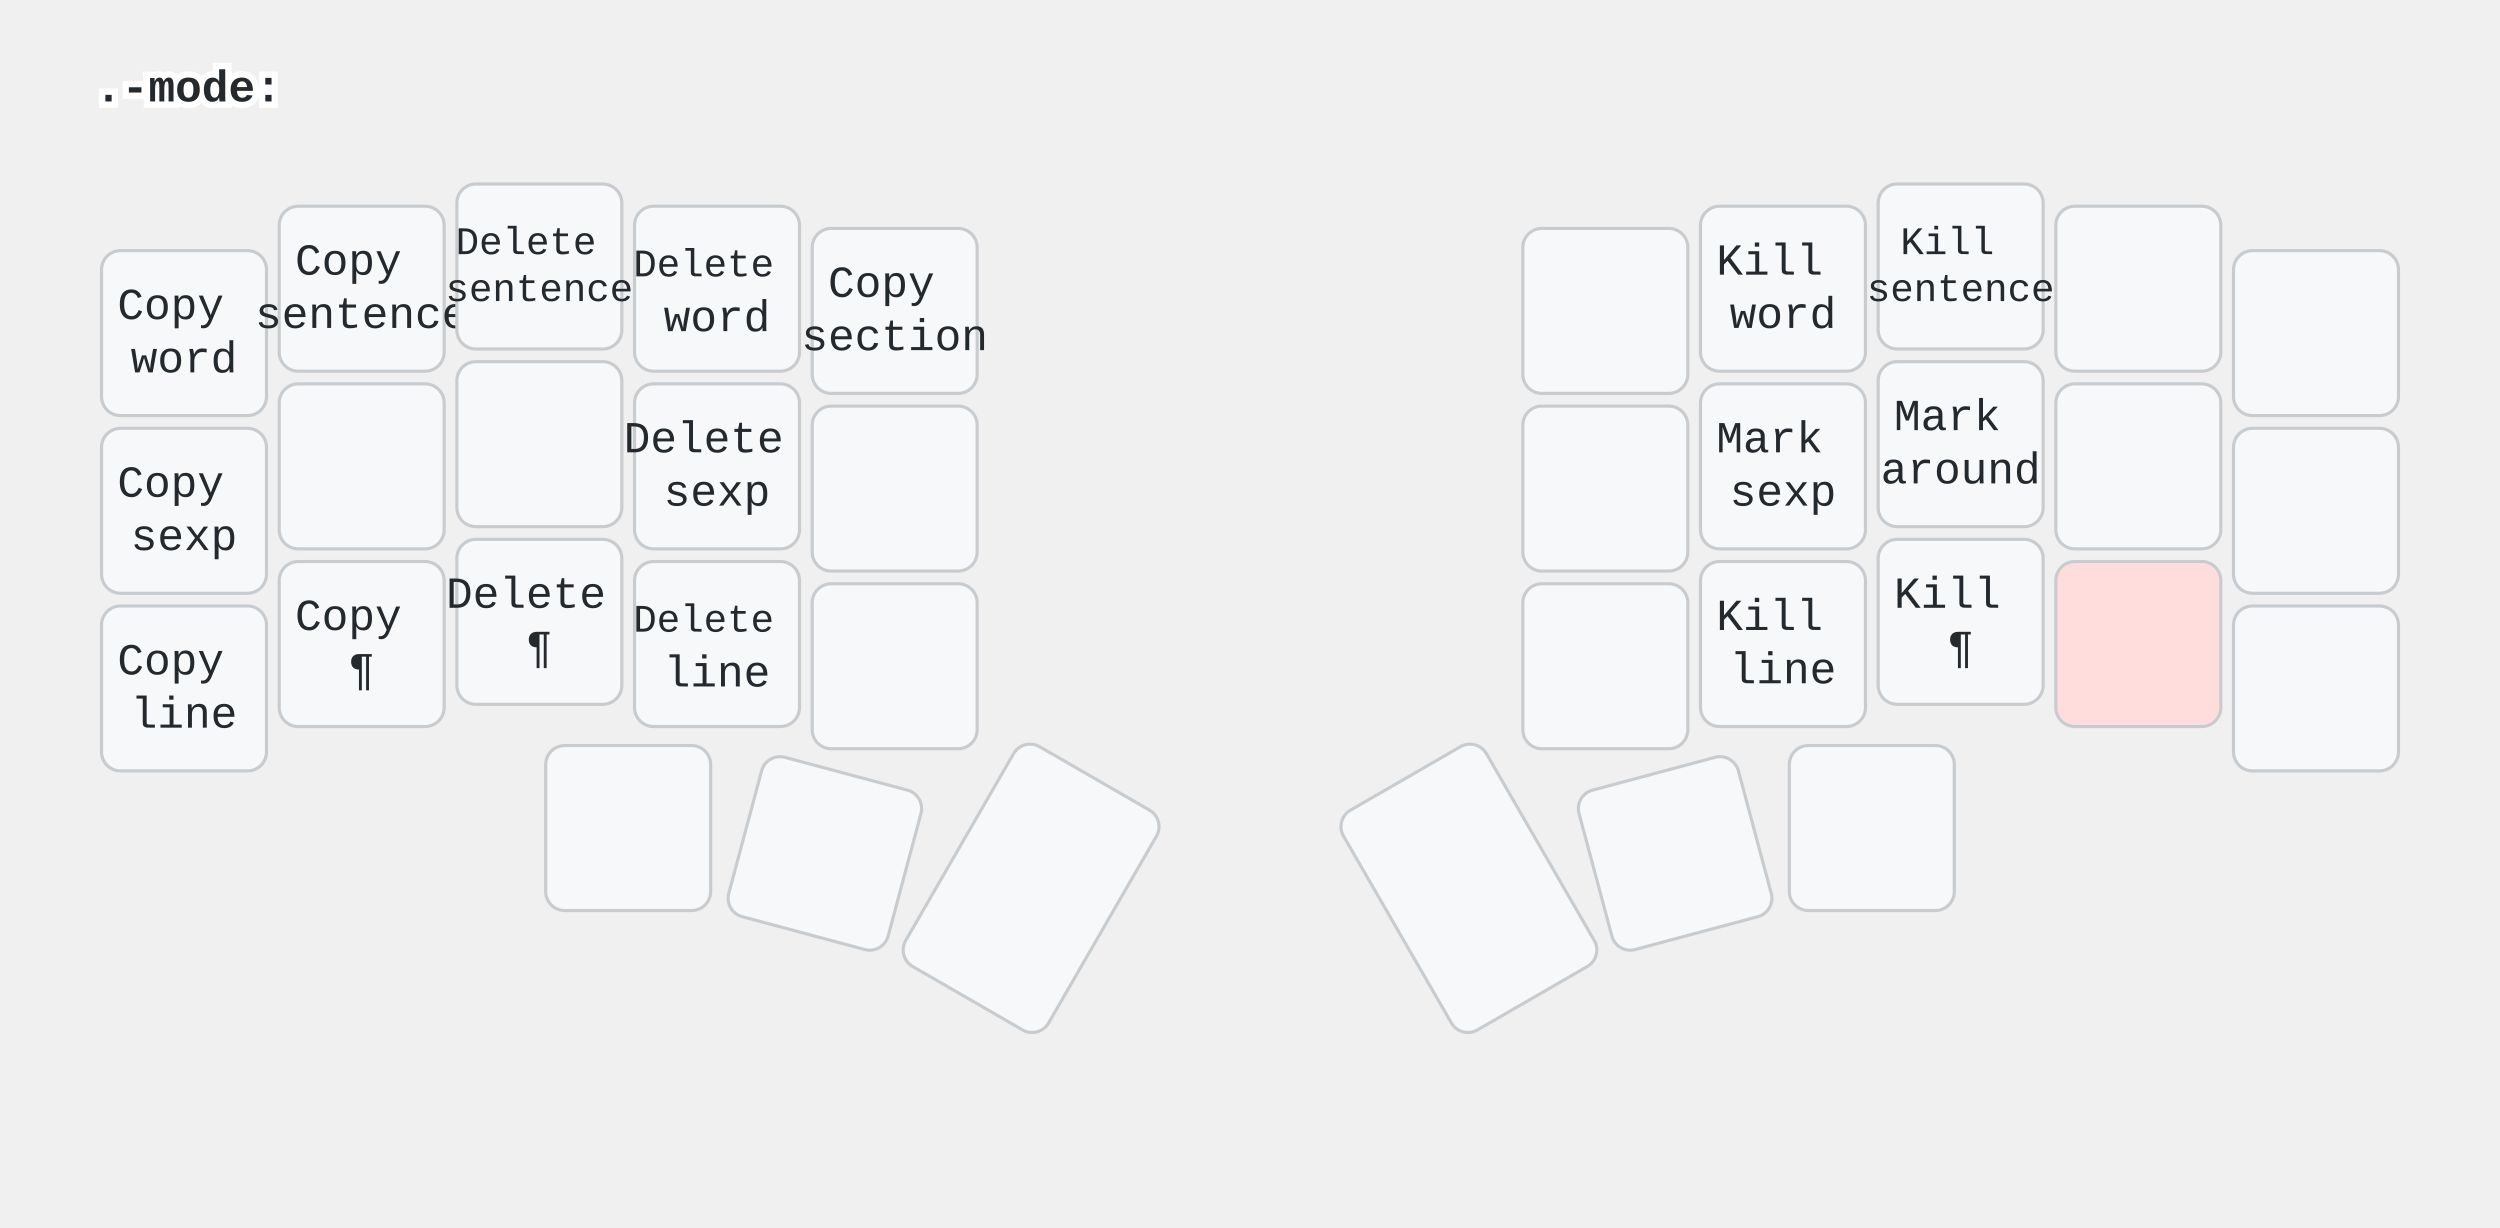
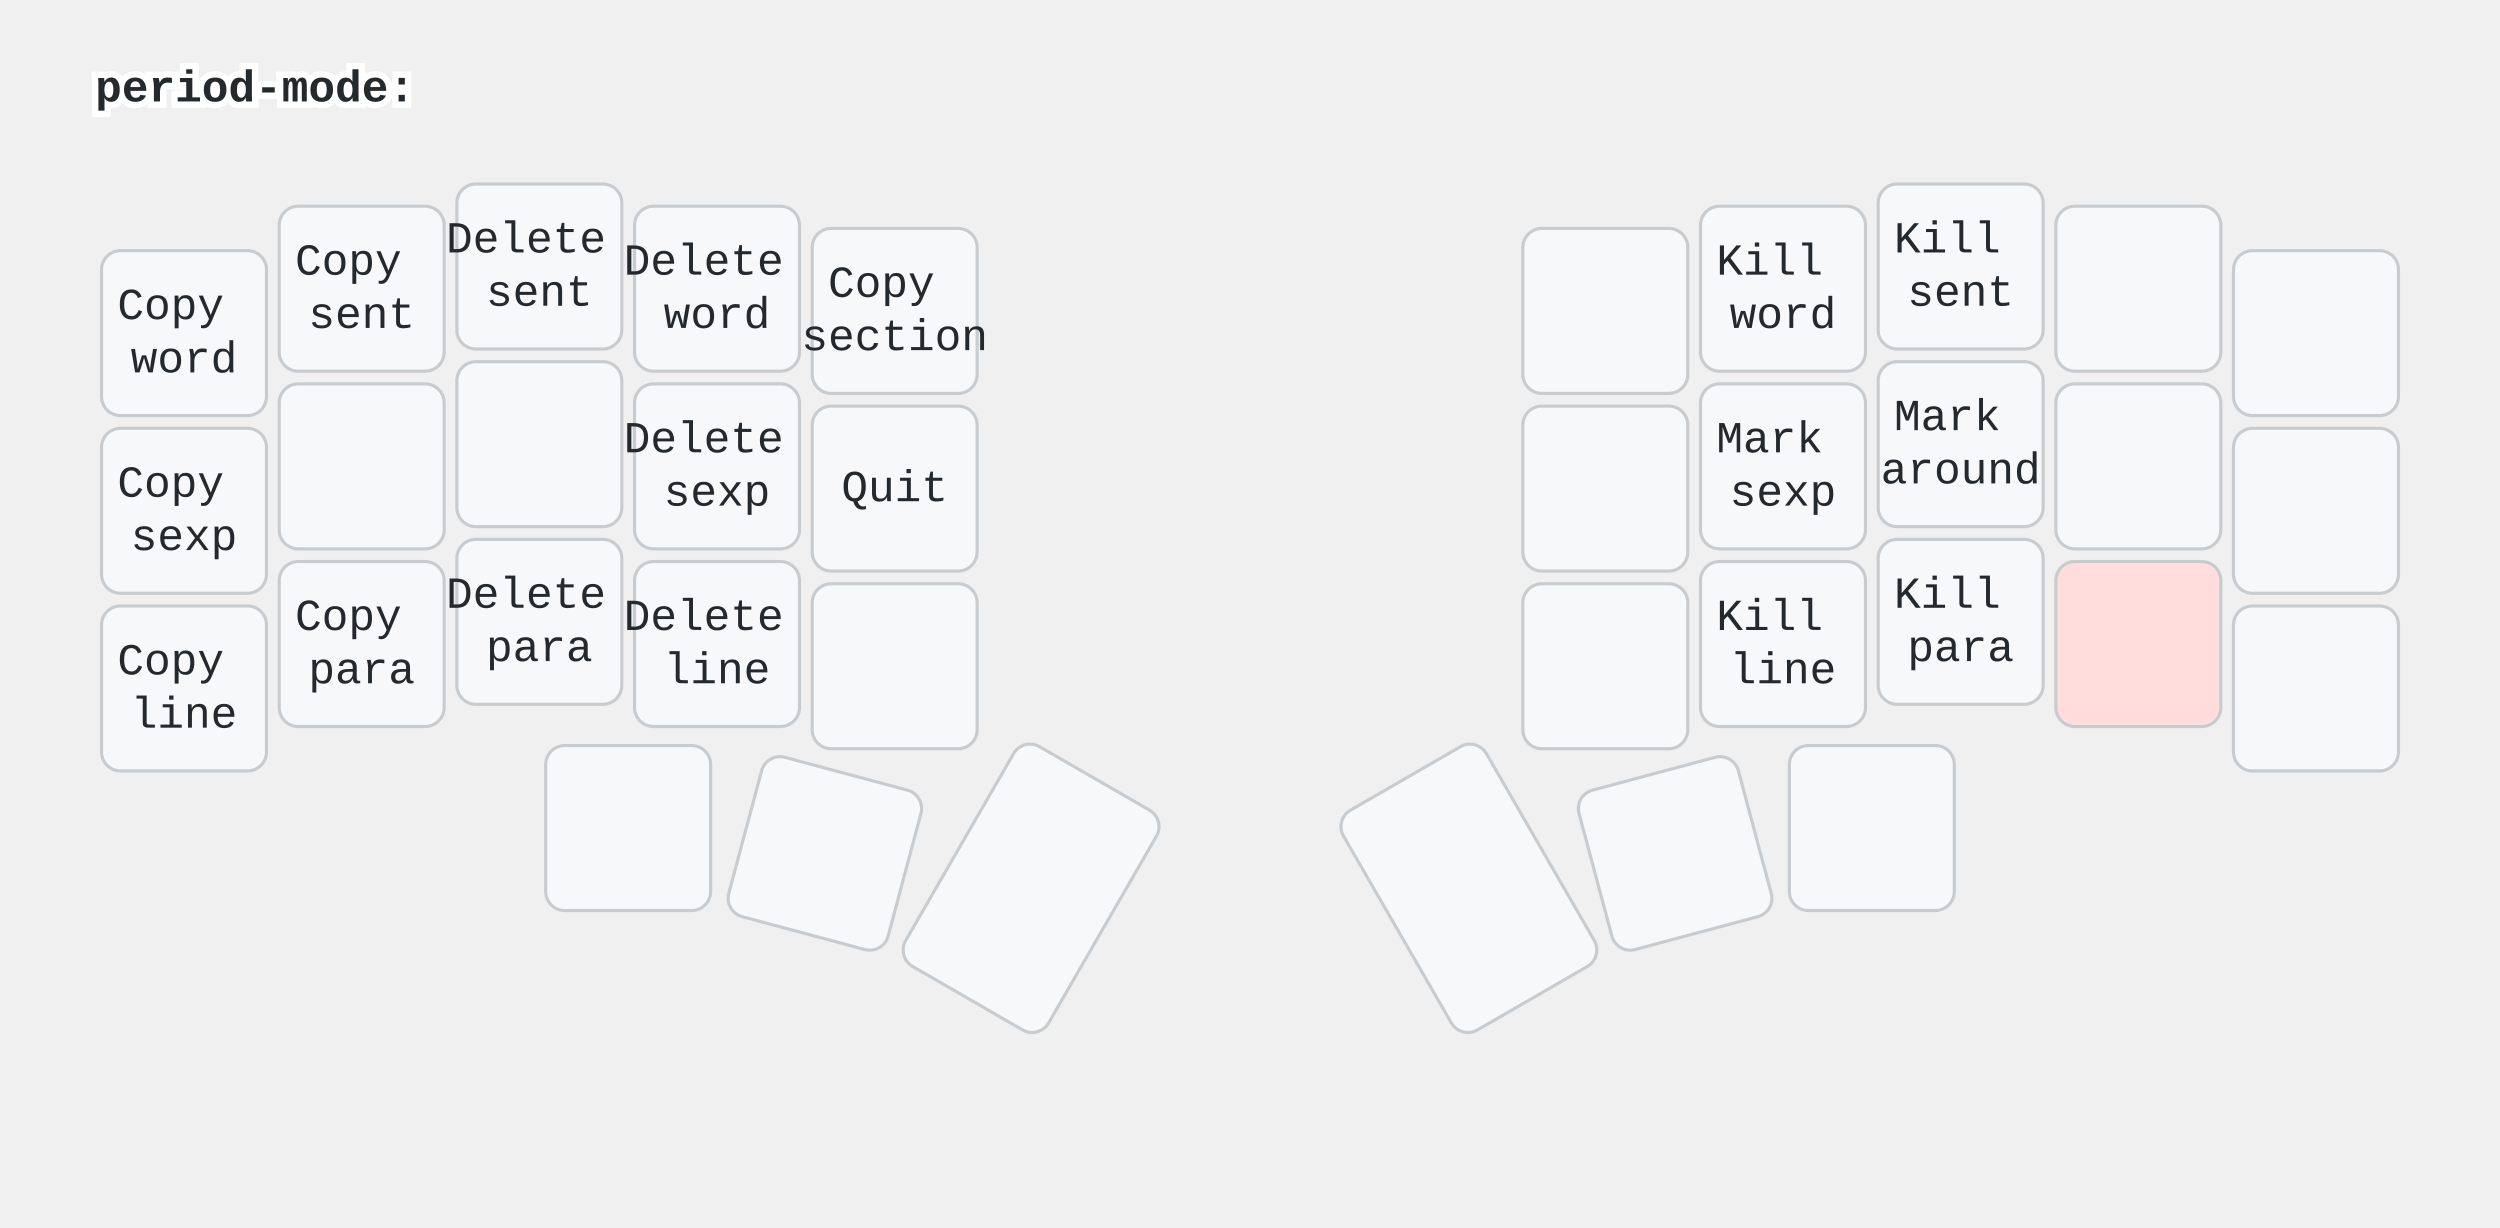
<svg xmlns="http://www.w3.org/2000/svg" width="788" height="387" viewBox="0 0 788 387" class="keymap">
  <style>/* inherit to force styles through use tags */
svg path {
    fill: inherit;
}

/* font and background color specifications */
svg.keymap {
    font-family: SFMono-Regular,Consolas,Liberation Mono,Menlo,monospace;
    font-size: 14px;
    font-kerning: normal;
    text-rendering: optimizeLegibility;
    fill: #24292e;
}

/* default key styling */
rect.key {
    fill: #f6f8fa;
}

rect.key, rect.combo {
    stroke: #c9cccf;
    stroke-width: 1;
}

/* default key side styling, only used is draw_key_sides is set */
rect.side {
    filter: brightness(90%);
}

/* color accent for combo boxes */
rect.combo, rect.combo-separate {
    fill: #cdf;
}

/* color accent for held keys */
rect.held, rect.combo.held {
    fill: #fdd;
}

/* color accent for ghost (optional) keys */
rect.ghost, rect.combo.ghost {
    stroke-dasharray: 4, 4;
    stroke-width: 2;
}

text {
    text-anchor: middle;
    dominant-baseline: middle;
}

/* styling for layer labels */
text.label {
    font-weight: bold;
    text-anchor: start;
    stroke: white;
    stroke-width: 4;
    paint-order: stroke;
}

/* styling for optional footer */
text.footer {
    text-anchor: end;
    dominant-baseline: auto;
    stroke: white;
    stroke-width: 4;
    paint-order: stroke;
}

/* styling for combo tap, and key non-tap label text */
text.combo, text.hold, text.shifted, text.left, text.right {
    font-size: 11px;
}

text.hold {
    text-anchor: middle;
    dominant-baseline: auto;
}

text.shifted {
    text-anchor: middle;
    dominant-baseline: hanging;
}

text.left {
    text-anchor: start;
}

text.right {
    text-anchor: end;
}

text.layer-activator {
    text-decoration: underline;
}

/* styling for hold/shifted label text in combo box */
text.combo.hold, text.combo.shifted, text.combo.left, text.combo.right {
    font-size: 8px;
}

/* lighter symbol for transparent keys */
text.trans {
    fill: #7b7e81;
}

/* styling for combo dendrons */
path.combo {
    stroke-width: 1;
    stroke: gray;
    fill: none;
}

/* Start Tabler Icons Cleanup */
/* cannot use height/width with glyphs */
.icon-tabler &gt; path {
    fill: inherit;
    stroke: inherit;
    stroke-width: 2;
}
/* hide tabler's default box */
.icon-tabler &gt; path[stroke="none"][fill="none"] {
    visibility: hidden;
}
/* End Tabler Icons Cleanup */
</style>
  <g transform="translate(30, 0)" class="layer-period-mode">
-     <text x="0" y="28" class="label" id="period-mode">.-mode:</text>
+     <text x="0" y="28" class="label" id="period-mode">period-mode:</text>
    <g transform="translate(0, 56)">
      <g transform="translate(28, 49)" class="key keypos-0">
        <rect rx="6" ry="6" x="-26" y="-26" width="52" height="52" class="key" />
        <text x="0" y="0" class="key tap">
          <tspan x="0" dy="-0.6em">Copy</tspan>
          <tspan x="0" dy="1.2em">word</tspan>
        </text>
      </g>
      <g transform="translate(84, 35)" class="key keypos-1">
        <rect rx="6" ry="6" x="-26" y="-26" width="52" height="52" class="key" />
        <text x="0" y="0" class="key tap">
          <tspan x="0" dy="-0.6em">Copy</tspan>
-           <tspan x="0" dy="1.2em">sentence</tspan>
+           <tspan x="0" dy="1.2em">sent</tspan>
        </text>
      </g>
      <g transform="translate(140, 28)" class="key keypos-2">
        <rect rx="6" ry="6" x="-26" y="-26" width="52" height="52" class="key" />
        <text x="0" y="0" class="key tap">
-           <tspan x="0" dy="-0.6em" style="font-size: 88%">Delete</tspan>
-           <tspan x="0" dy="1.2em" style="font-size: 88%">sentence</tspan>
+           <tspan x="0" dy="-0.6em">Delete</tspan>
+           <tspan x="0" dy="1.2em">sent</tspan>
        </text>
      </g>
      <g transform="translate(196, 35)" class="key keypos-3">
        <rect rx="6" ry="6" x="-26" y="-26" width="52" height="52" class="key" />
        <text x="0" y="0" class="key tap">
-           <tspan x="0" dy="-0.6em" style="font-size: 88%">Delete</tspan>
+           <tspan x="0" dy="-0.6em">Delete</tspan>
          <tspan x="0" dy="1.2em">word</tspan>
        </text>
      </g>
      <g transform="translate(252, 42)" class="key keypos-4">
        <rect rx="6" ry="6" x="-26" y="-26" width="52" height="52" class="key" />
        <text x="0" y="0" class="key tap">
          <tspan x="0" dy="-0.6em">Copy</tspan>
          <tspan x="0" dy="1.2em">section</tspan>
        </text>
      </g>
      <g transform="translate(476, 42)" class="key keypos-5">
        <rect rx="6" ry="6" x="-26" y="-26" width="52" height="52" class="key" />
      </g>
      <g transform="translate(532, 35)" class="key keypos-6">
        <rect rx="6" ry="6" x="-26" y="-26" width="52" height="52" class="key" />
        <text x="0" y="0" class="key tap">
          <tspan x="0" dy="-0.6em">Kill</tspan>
          <tspan x="0" dy="1.2em">word</tspan>
        </text>
      </g>
      <g transform="translate(588, 28)" class="key keypos-7">
        <rect rx="6" ry="6" x="-26" y="-26" width="52" height="52" class="key" />
        <text x="0" y="0" class="key tap">
-           <tspan x="0" dy="-0.6em" style="font-size: 88%">Kill</tspan>
-           <tspan x="0" dy="1.2em" style="font-size: 88%">sentence</tspan>
+           <tspan x="0" dy="-0.6em">Kill</tspan>
+           <tspan x="0" dy="1.2em">sent</tspan>
        </text>
      </g>
      <g transform="translate(644, 35)" class="key keypos-8">
        <rect rx="6" ry="6" x="-26" y="-26" width="52" height="52" class="key" />
      </g>
      <g transform="translate(700, 49)" class="key keypos-9">
        <rect rx="6" ry="6" x="-26" y="-26" width="52" height="52" class="key" />
      </g>
      <g transform="translate(28, 105)" class="key keypos-10">
        <rect rx="6" ry="6" x="-26" y="-26" width="52" height="52" class="key" />
        <text x="0" y="0" class="key tap">
          <tspan x="0" dy="-0.6em">Copy</tspan>
          <tspan x="0" dy="1.2em">sexp</tspan>
        </text>
      </g>
      <g transform="translate(84, 91)" class="key keypos-11">
        <rect rx="6" ry="6" x="-26" y="-26" width="52" height="52" class="key" />
      </g>
      <g transform="translate(140, 84)" class="key keypos-12">
        <rect rx="6" ry="6" x="-26" y="-26" width="52" height="52" class="key" />
      </g>
      <g transform="translate(196, 91)" class="key keypos-13">
        <rect rx="6" ry="6" x="-26" y="-26" width="52" height="52" class="key" />
        <text x="0" y="0" class="key tap">
          <tspan x="0" dy="-0.6em">Delete</tspan>
          <tspan x="0" dy="1.2em">sexp</tspan>
        </text>
      </g>
      <g transform="translate(252, 98)" class="key keypos-14">
        <rect rx="6" ry="6" x="-26" y="-26" width="52" height="52" class="key" />
+         <text x="0" y="0" class="key tap">Quit</text>
      </g>
      <g transform="translate(476, 98)" class="key keypos-15">
        <rect rx="6" ry="6" x="-26" y="-26" width="52" height="52" class="key" />
      </g>
      <g transform="translate(532, 91)" class="key keypos-16">
        <rect rx="6" ry="6" x="-26" y="-26" width="52" height="52" class="key" />
        <text x="0" y="0" class="key tap">
          <tspan x="0" dy="-0.6em">Mark</tspan>
          <tspan x="0" dy="1.2em">sexp</tspan>
        </text>
      </g>
      <g transform="translate(588, 84)" class="key keypos-17">
        <rect rx="6" ry="6" x="-26" y="-26" width="52" height="52" class="key" />
        <text x="0" y="0" class="key tap">
          <tspan x="0" dy="-0.6em">Mark</tspan>
          <tspan x="0" dy="1.2em">around</tspan>
        </text>
      </g>
      <g transform="translate(644, 91)" class="key keypos-18">
        <rect rx="6" ry="6" x="-26" y="-26" width="52" height="52" class="key" />
      </g>
      <g transform="translate(700, 105)" class="key keypos-19">
        <rect rx="6" ry="6" x="-26" y="-26" width="52" height="52" class="key" />
      </g>
      <g transform="translate(28, 161)" class="key keypos-20">
        <rect rx="6" ry="6" x="-26" y="-26" width="52" height="52" class="key" />
        <text x="0" y="0" class="key tap">
          <tspan x="0" dy="-0.6em">Copy</tspan>
          <tspan x="0" dy="1.2em">line</tspan>
        </text>
      </g>
      <g transform="translate(84, 147)" class="key keypos-21">
        <rect rx="6" ry="6" x="-26" y="-26" width="52" height="52" class="key" />
        <text x="0" y="0" class="key tap">
          <tspan x="0" dy="-0.6em">Copy</tspan>
-           <tspan x="0" dy="1.2em">¶</tspan>
+           <tspan x="0" dy="1.2em">para</tspan>
        </text>
      </g>
      <g transform="translate(140, 140)" class="key keypos-22">
        <rect rx="6" ry="6" x="-26" y="-26" width="52" height="52" class="key" />
        <text x="0" y="0" class="key tap">
          <tspan x="0" dy="-0.6em">Delete</tspan>
-           <tspan x="0" dy="1.2em">¶</tspan>
+           <tspan x="0" dy="1.2em">para</tspan>
        </text>
      </g>
      <g transform="translate(196, 147)" class="key keypos-23">
        <rect rx="6" ry="6" x="-26" y="-26" width="52" height="52" class="key" />
        <text x="0" y="0" class="key tap">
-           <tspan x="0" dy="-0.6em" style="font-size: 88%">Delete</tspan>
+           <tspan x="0" dy="-0.6em">Delete</tspan>
          <tspan x="0" dy="1.2em">line</tspan>
        </text>
      </g>
      <g transform="translate(252, 154)" class="key keypos-24">
        <rect rx="6" ry="6" x="-26" y="-26" width="52" height="52" class="key" />
      </g>
      <g transform="translate(476, 154)" class="key keypos-25">
        <rect rx="6" ry="6" x="-26" y="-26" width="52" height="52" class="key" />
      </g>
      <g transform="translate(532, 147)" class="key keypos-26">
        <rect rx="6" ry="6" x="-26" y="-26" width="52" height="52" class="key" />
        <text x="0" y="0" class="key tap">
          <tspan x="0" dy="-0.6em">Kill</tspan>
          <tspan x="0" dy="1.2em">line</tspan>
        </text>
      </g>
      <g transform="translate(588, 140)" class="key keypos-27">
        <rect rx="6" ry="6" x="-26" y="-26" width="52" height="52" class="key" />
        <text x="0" y="0" class="key tap">
          <tspan x="0" dy="-0.6em">Kill</tspan>
-           <tspan x="0" dy="1.2em">¶</tspan>
+           <tspan x="0" dy="1.2em">para</tspan>
        </text>
      </g>
      <g transform="translate(644, 147)" class="key held keypos-28">
        <rect rx="6" ry="6" x="-26" y="-26" width="52" height="52" class="key held" />
      </g>
      <g transform="translate(700, 161)" class="key keypos-29">
        <rect rx="6" ry="6" x="-26" y="-26" width="52" height="52" class="key" />
      </g>
      <g transform="translate(168, 205)" class="key keypos-30">
        <rect rx="6" ry="6" x="-26" y="-26" width="52" height="52" class="key" />
      </g>
      <g transform="translate(230, 213) rotate(15.0)" class="key keypos-31">
        <rect rx="6" ry="6" x="-26" y="-26" width="52" height="52" class="key" />
      </g>
      <g transform="translate(295, 224) rotate(30.0)" class="key keypos-32">
        <rect rx="6" ry="6" x="-26" y="-40" width="52" height="80" class="key" />
      </g>
      <g transform="translate(433, 224) rotate(-30.0)" class="key keypos-33">
        <rect rx="6" ry="6" x="-26" y="-40" width="52" height="80" class="key" />
      </g>
      <g transform="translate(498, 213) rotate(-15.0)" class="key keypos-34">
        <rect rx="6" ry="6" x="-26" y="-26" width="52" height="52" class="key" />
      </g>
      <g transform="translate(560, 205)" class="key keypos-35">
        <rect rx="6" ry="6" x="-26" y="-26" width="52" height="52" class="key" />
      </g>
    </g>
  </g>
</svg>
